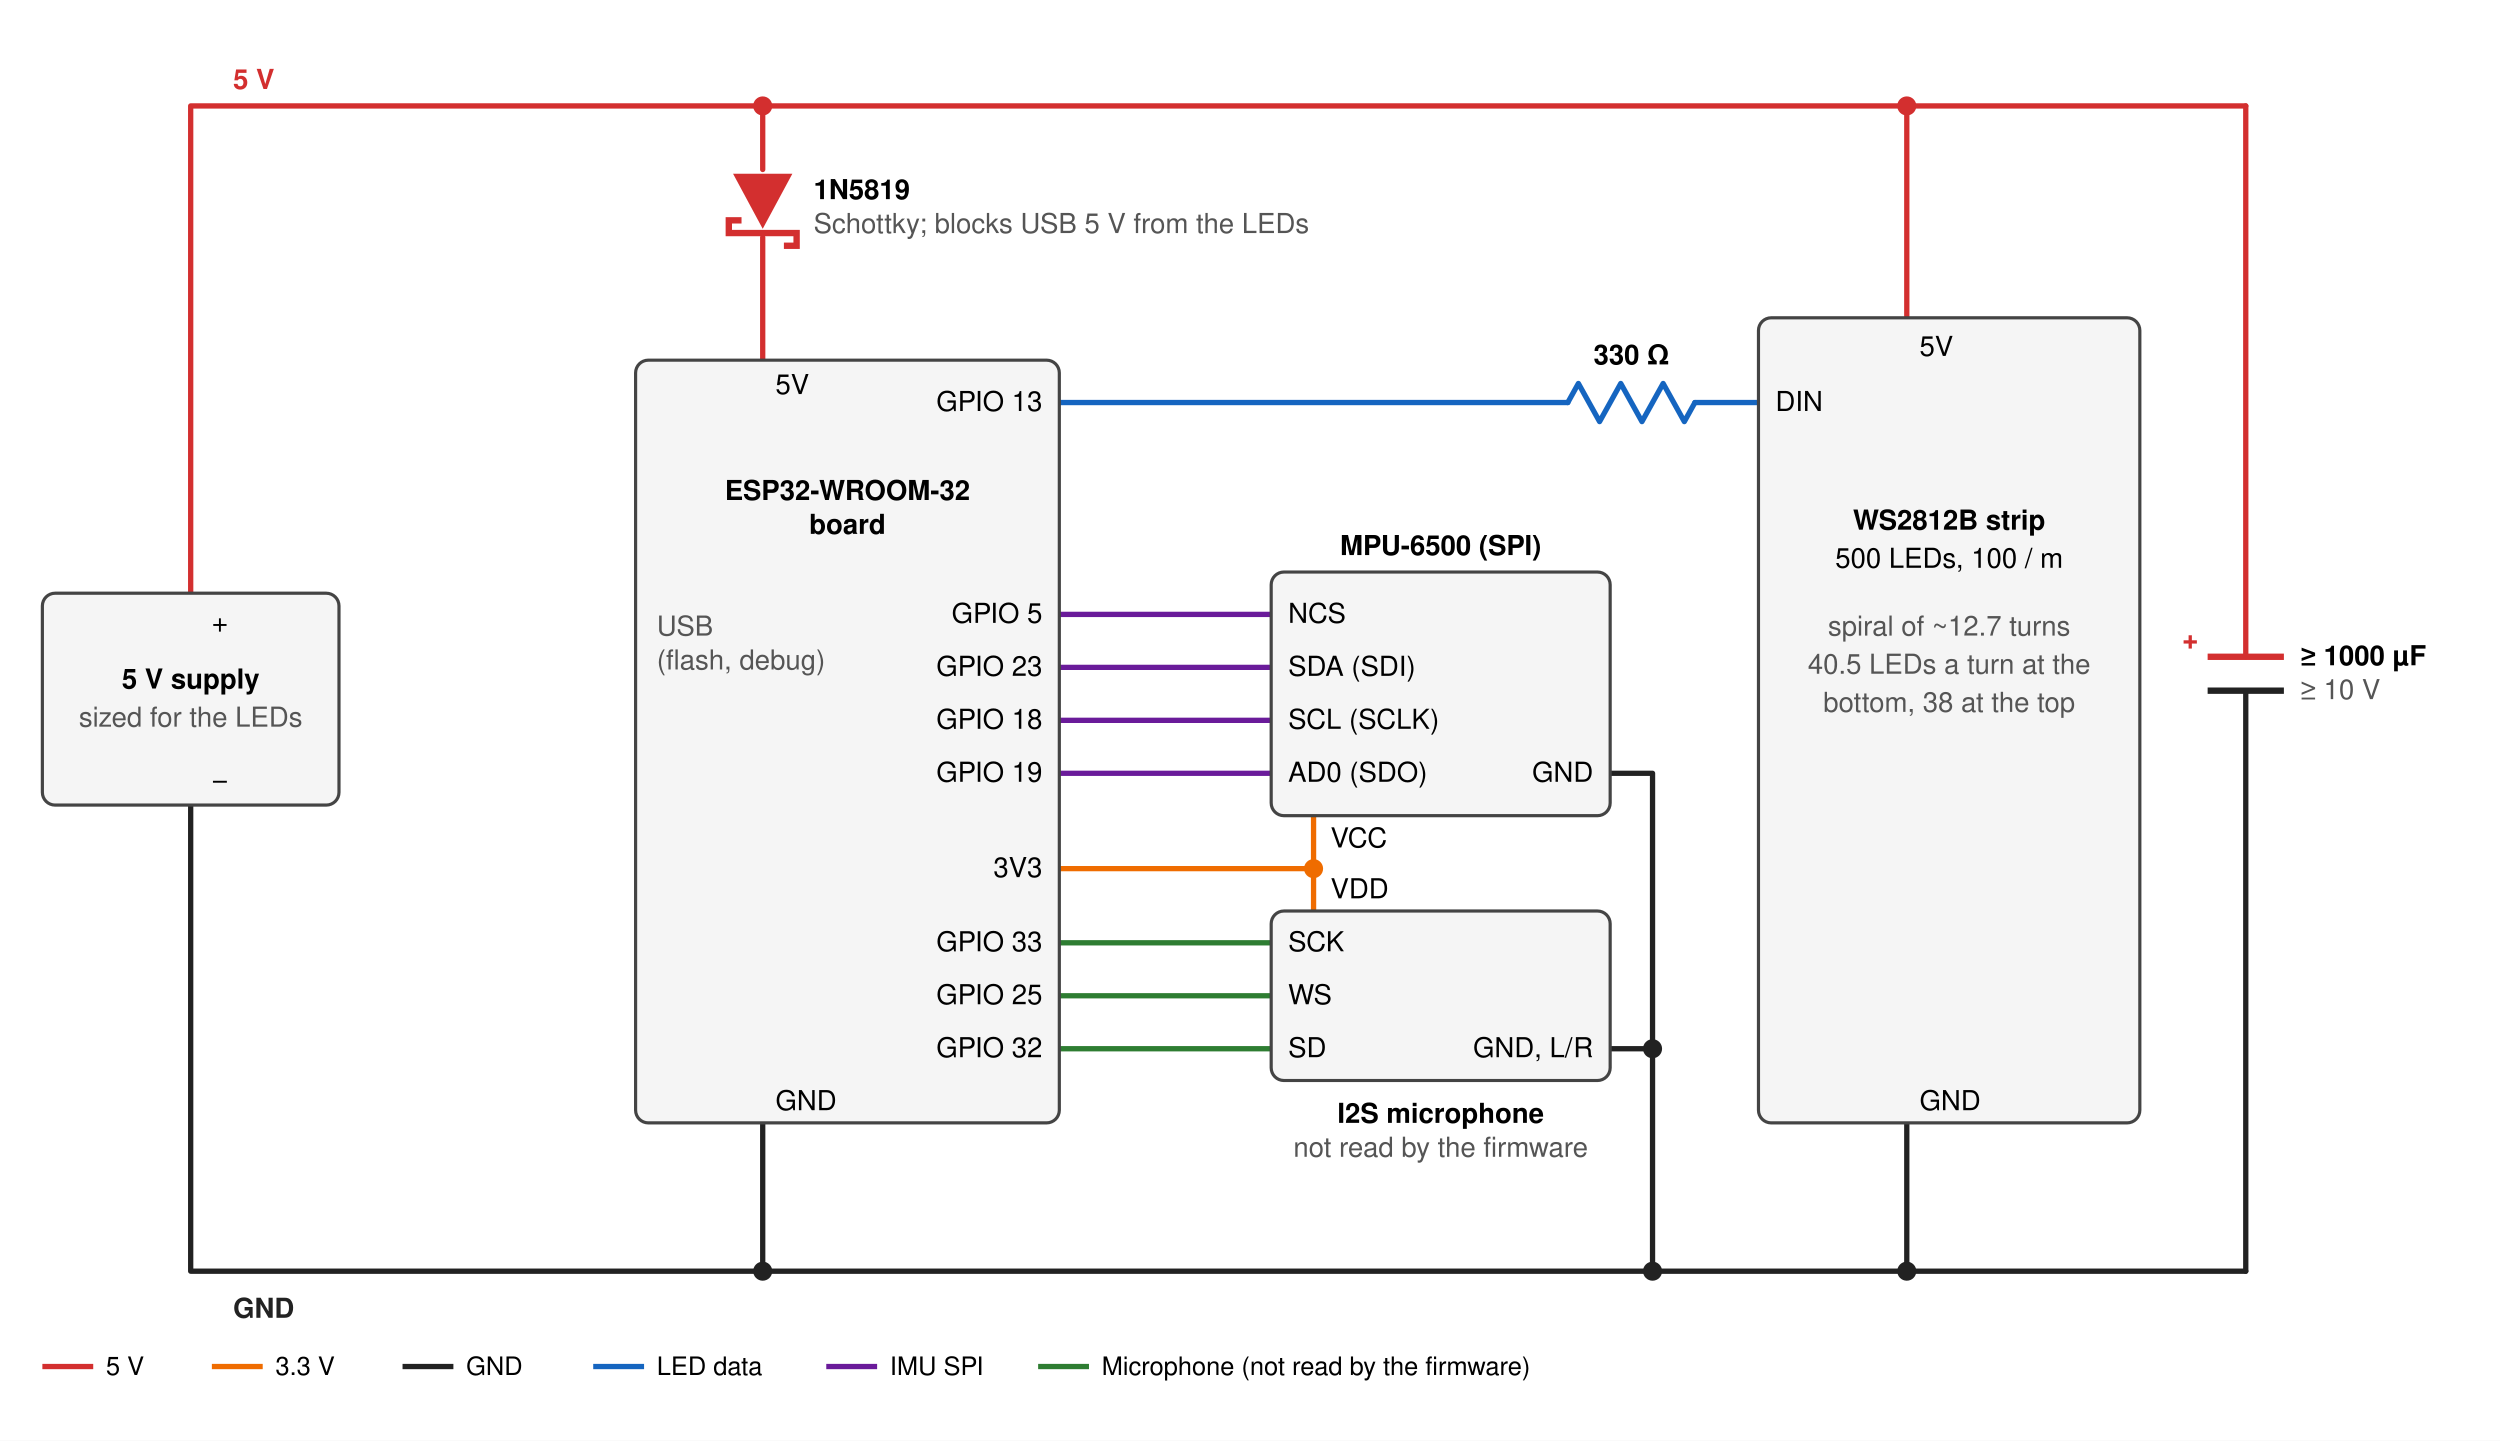
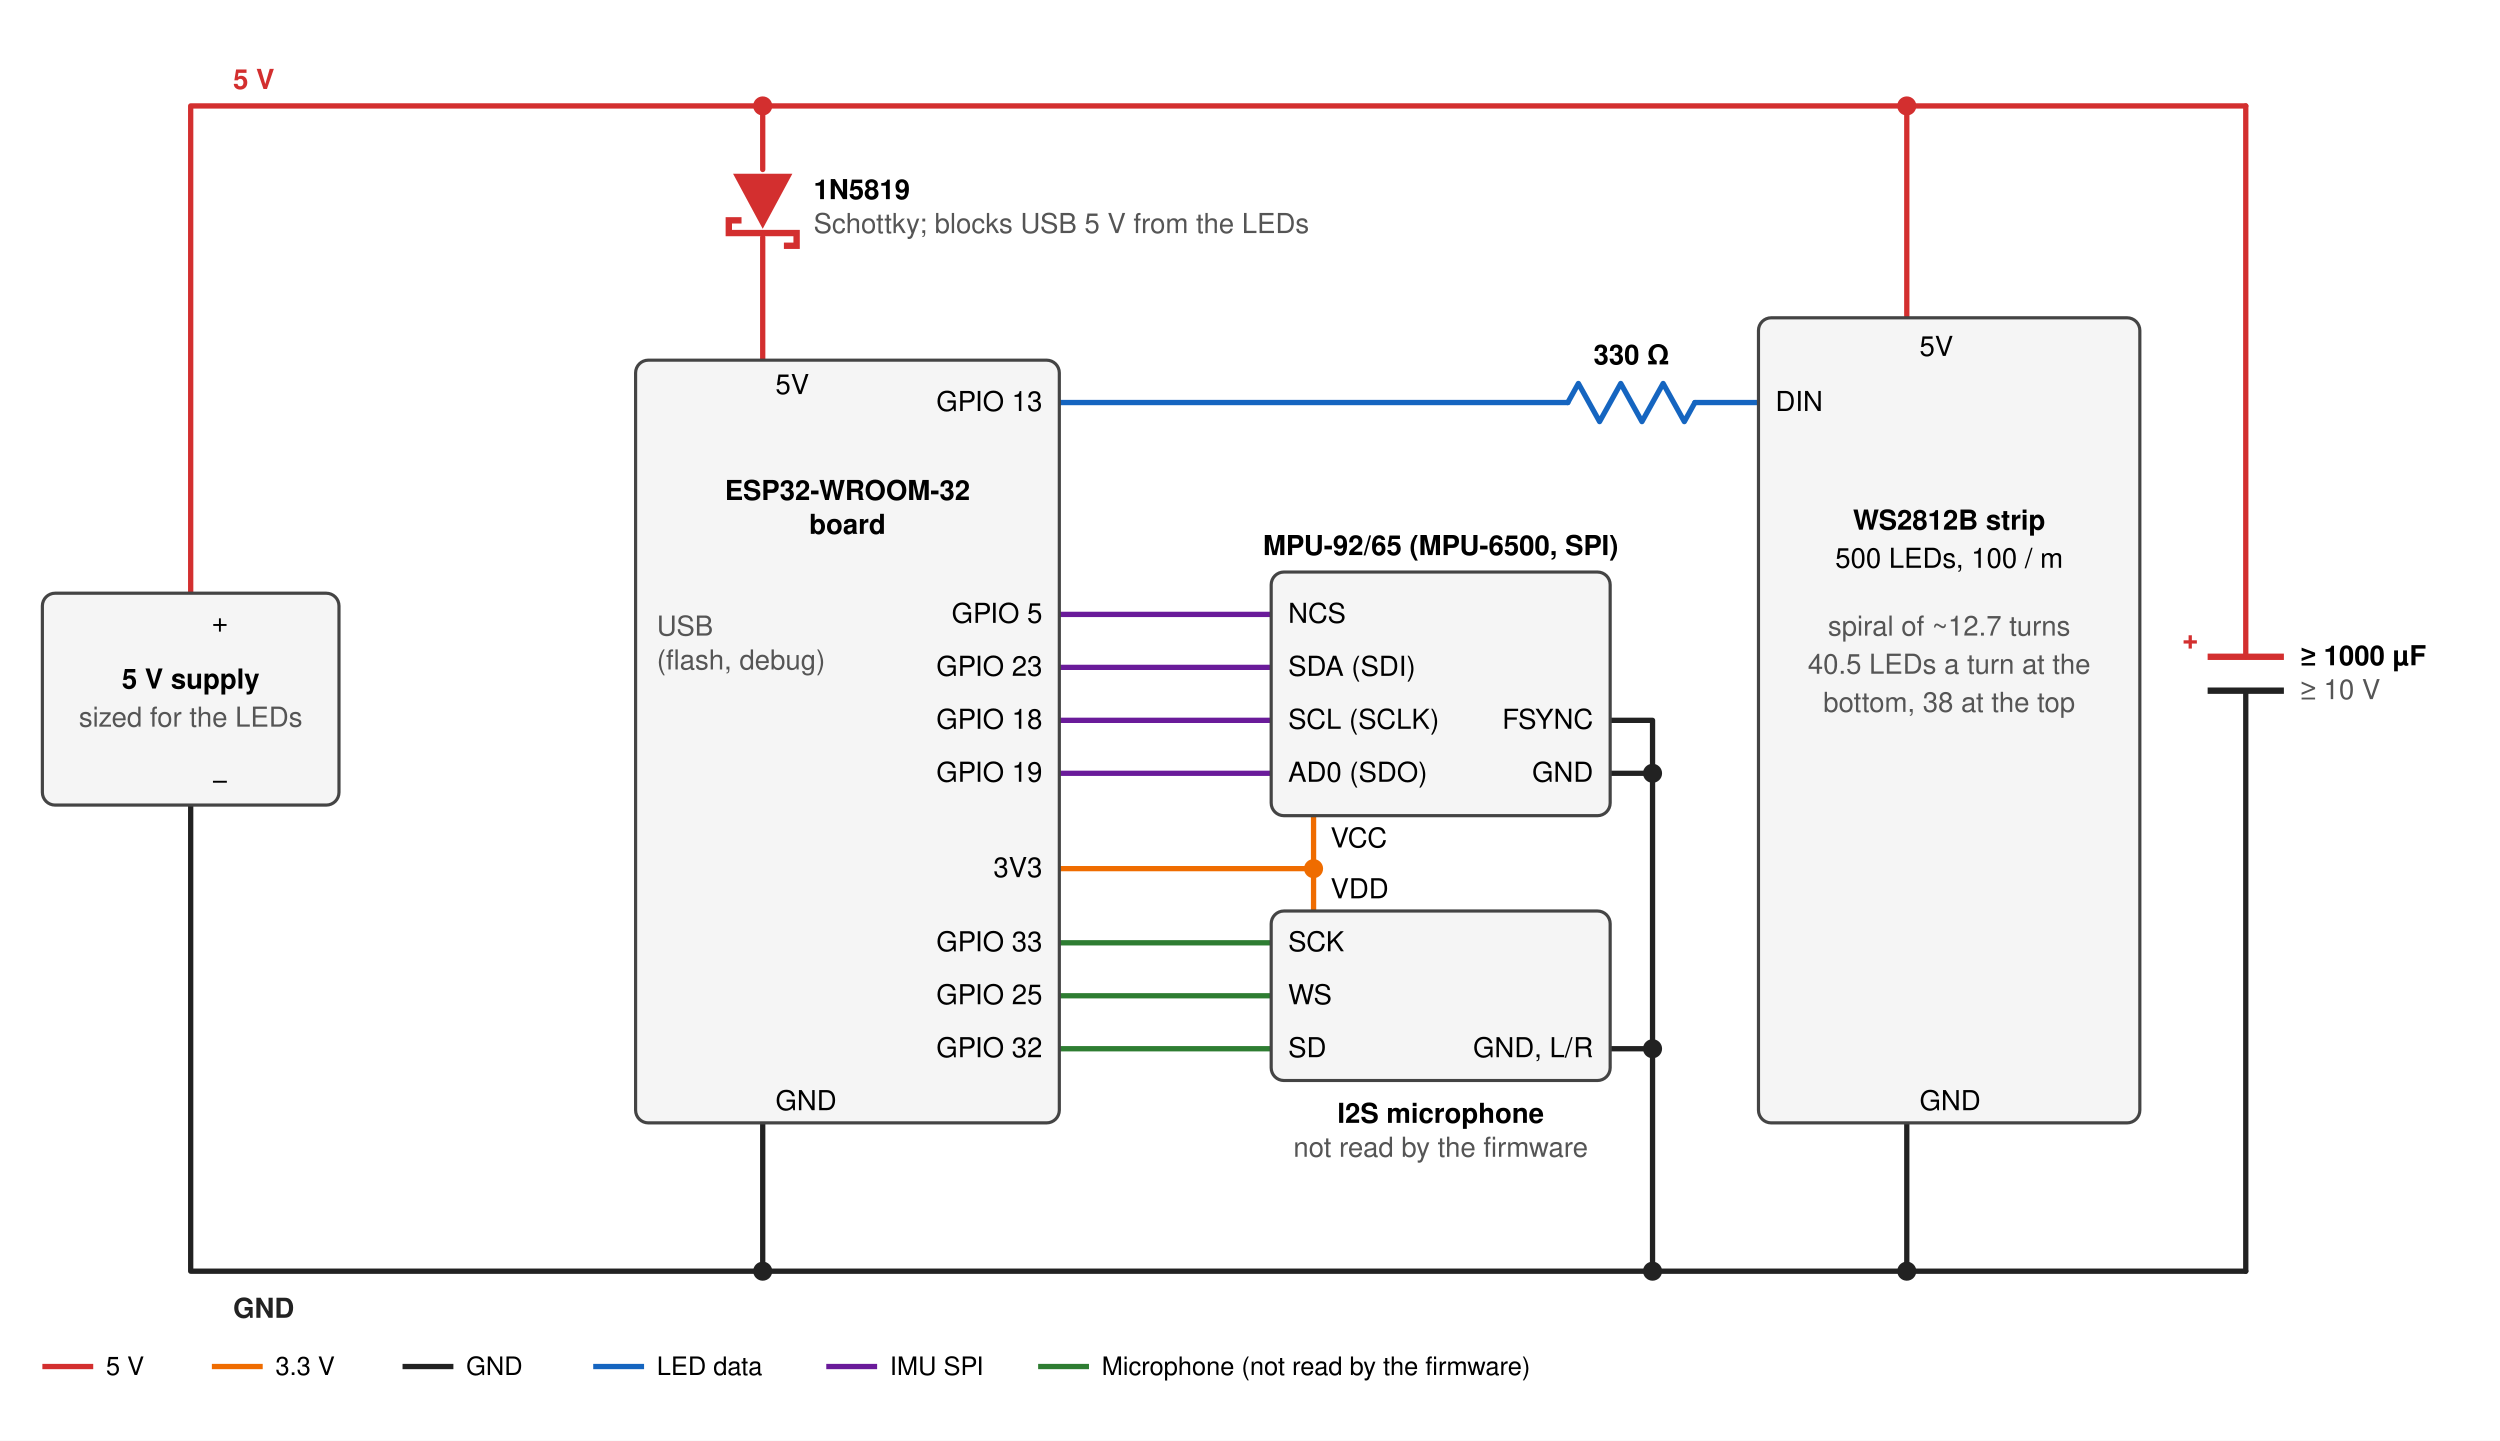
<svg xmlns="http://www.w3.org/2000/svg" viewBox="0 0 1180 680" width="1180" height="680" font-family="Helvetica, Arial, sans-serif" font-size="13">
  <rect width="1180" height="680" fill="#ffffff" />
  <g fill="none" stroke-width="2.5" stroke-linecap="round" stroke-linejoin="round">
    <path stroke="#d32f2f" d="M90 280 V50 H1060" />
    <path stroke="#d32f2f" d="M360 50 V80 M360 112 V170" />
    <path stroke="#d32f2f" d="M900 50 V150" />
    <path stroke="#d32f2f" d="M1060 50 V310" />
    <path stroke="#222222" d="M90 380 V600 H1060" />
    <path stroke="#222222" d="M360 530 V600" />
    <path stroke="#222222" d="M900 530 V600" />
    <path stroke="#222222" d="M1060 326 V600" />
-     <path stroke="#222222" d="M760 365 H780 V600 M760 495 H780" />
+     <path stroke="#222222" d="M760 340 H780 V600 M760 365 H780 M760 495 H780" />
    <path stroke="#ef6c00" d="M500 410 H620 M620 385 V430" />
    <path stroke="#1565c0" d="M500 190 H740 M800 190 H830" />
    <path stroke="#1565c0" d="M740 190 l5 -9 l10 18 l10 -18 l10 18 l10 -18 l10 18 l5 -9" />
    <path stroke="#6a1b9a" d="M500 290 H600 M500 315 H600 M500 340 H600 M500 365 H600" />
    <path stroke="#2e7d32" d="M500 445 H600 M500 470 H600 M500 495 H600" />
  </g>
  <g fill="#d32f2f">
    <circle cx="360" cy="50" r="4.5" />
    <circle cx="900" cy="50" r="4.5" />
  </g>
  <g fill="#222222">
    <circle cx="360" cy="600" r="4.5" />
    <circle cx="780" cy="600" r="4.5" />
    <circle cx="900" cy="600" r="4.5" />
    <circle cx="780" cy="495" r="4.5" />
+     <circle cx="780" cy="365" r="4.5" />
  </g>
  <circle cx="620" cy="410" r="4.5" fill="#ef6c00" />
  <path d="M346 82 H374 L360 108 Z" fill="#d32f2f" />
  <path d="M350 104 H344 V110 H376 V116 H370" fill="none" stroke="#d32f2f" stroke-width="3" />
  <text x="384" y="94" font-weight="bold">1N5819</text>
  <text x="384" y="110" fill="#555555">Schottky; blocks USB 5 V from the LEDs</text>
  <path d="M1042 310 H1078" stroke="#d32f2f" stroke-width="3" />
  <path d="M1042 326 H1078" stroke="#222222" stroke-width="3" />
  <text x="1030" y="306" font-weight="bold" fill="#d32f2f">+</text>
  <text x="1086" y="314" font-weight="bold">≥ 1000 µF</text>
  <text x="1086" y="330" fill="#555555">≥ 10 V</text>
  <text x="770" y="172" text-anchor="middle" font-weight="bold">330 Ω</text>
  <text x="110" y="42" font-weight="bold" fill="#d32f2f">5 V</text>
  <text x="110" y="622" font-weight="bold" fill="#222222">GND</text>
  <g fill="#f5f5f5" stroke="#444444" stroke-width="1.5">
    <rect x="20" y="280" width="140" height="100" rx="6" />
    <rect x="300" y="170" width="200" height="360" rx="6" />
    <rect x="600" y="270" width="160" height="115" rx="6" />
    <rect x="600" y="430" width="160" height="80" rx="6" />
    <rect x="830" y="150" width="180" height="380" rx="6" />
  </g>
  <text x="90" y="325" text-anchor="middle" font-weight="bold">5 V supply</text>
  <text x="90" y="343" text-anchor="middle" fill="#555555">sized for the LEDs</text>
  <text x="100" y="298">+</text>
  <text x="100" y="372">−</text>
  <text x="400" y="236" text-anchor="middle" font-weight="bold">ESP32-WROOM-32</text>
  <text x="400" y="252" text-anchor="middle" font-weight="bold">board</text>
  <text x="310" y="300" fill="#555555">USB</text>
  <text x="310" y="316" fill="#555555">(flash, debug)</text>
  <text x="366" y="186">5V</text>
  <text x="366" y="524">GND</text>
  <g text-anchor="end">
    <text x="492" y="194">GPIO 13</text>
    <text x="492" y="294">GPIO 5</text>
    <text x="492" y="319">GPIO 23</text>
    <text x="492" y="344">GPIO 18</text>
    <text x="492" y="369">GPIO 19</text>
    <text x="492" y="414">3V3</text>
    <text x="492" y="449">GPIO 33</text>
    <text x="492" y="474">GPIO 25</text>
    <text x="492" y="499">GPIO 32</text>
  </g>
-   <text x="680" y="262" text-anchor="middle" font-weight="bold">MPU-6500 (SPI)</text>
+   <text x="680" y="262" text-anchor="middle" font-weight="bold">MPU-92/65 (MPU-6500, SPI)</text>
  <text x="608" y="294">NCS</text>
  <text x="608" y="319">SDA (SDI)</text>
  <text x="608" y="344">SCL (SCLK)</text>
  <text x="608" y="369">AD0 (SDO)</text>
+   <text x="752" y="344" text-anchor="end">FSYNC</text>
  <text x="752" y="369" text-anchor="end">GND</text>
  <text x="628" y="400">VCC</text>
  <text x="608" y="449">SCK</text>
  <text x="608" y="474">WS</text>
  <text x="608" y="499">SD</text>
  <text x="680" y="530" text-anchor="middle" font-weight="bold">I2S microphone</text>
  <text x="680" y="546" text-anchor="middle" fill="#555555">not read by the firmware</text>
  <text x="628" y="424">VDD</text>
  <text x="752" y="499" text-anchor="end">GND, L/R</text>
  <text x="920" y="250" text-anchor="middle" font-weight="bold">WS2812B strip</text>
  <text x="920" y="268" text-anchor="middle">500 LEDs, 100 / m</text>
  <text x="920" y="300" text-anchor="middle" fill="#555555">spiral of ~12.7 turns</text>
  <text x="920" y="318" text-anchor="middle" fill="#555555">40.5 LEDs a turn at the</text>
  <text x="920" y="336" text-anchor="middle" fill="#555555">bottom, 38 at the top</text>
  <text x="838" y="194">DIN</text>
  <text x="906" y="168">5V</text>
  <text x="906" y="524">GND</text>
  <g transform="translate(20 645)" font-size="12">
    <path d="M0 0 H24" stroke="#d32f2f" stroke-width="2.5" />
    <text x="30" y="4">5 V</text>
    <path d="M80 0 H104" stroke="#ef6c00" stroke-width="2.5" />
    <text x="110" y="4">3.3 V</text>
    <path d="M170 0 H194" stroke="#222222" stroke-width="2.5" />
    <text x="200" y="4">GND</text>
    <path d="M260 0 H284" stroke="#1565c0" stroke-width="2.5" />
    <text x="290" y="4">LED data</text>
    <path d="M370 0 H394" stroke="#6a1b9a" stroke-width="2.5" />
    <text x="400" y="4">IMU SPI</text>
    <path d="M470 0 H494" stroke="#2e7d32" stroke-width="2.5" />
    <text x="500" y="4">Microphone (not read by the firmware)</text>
  </g>
</svg>
